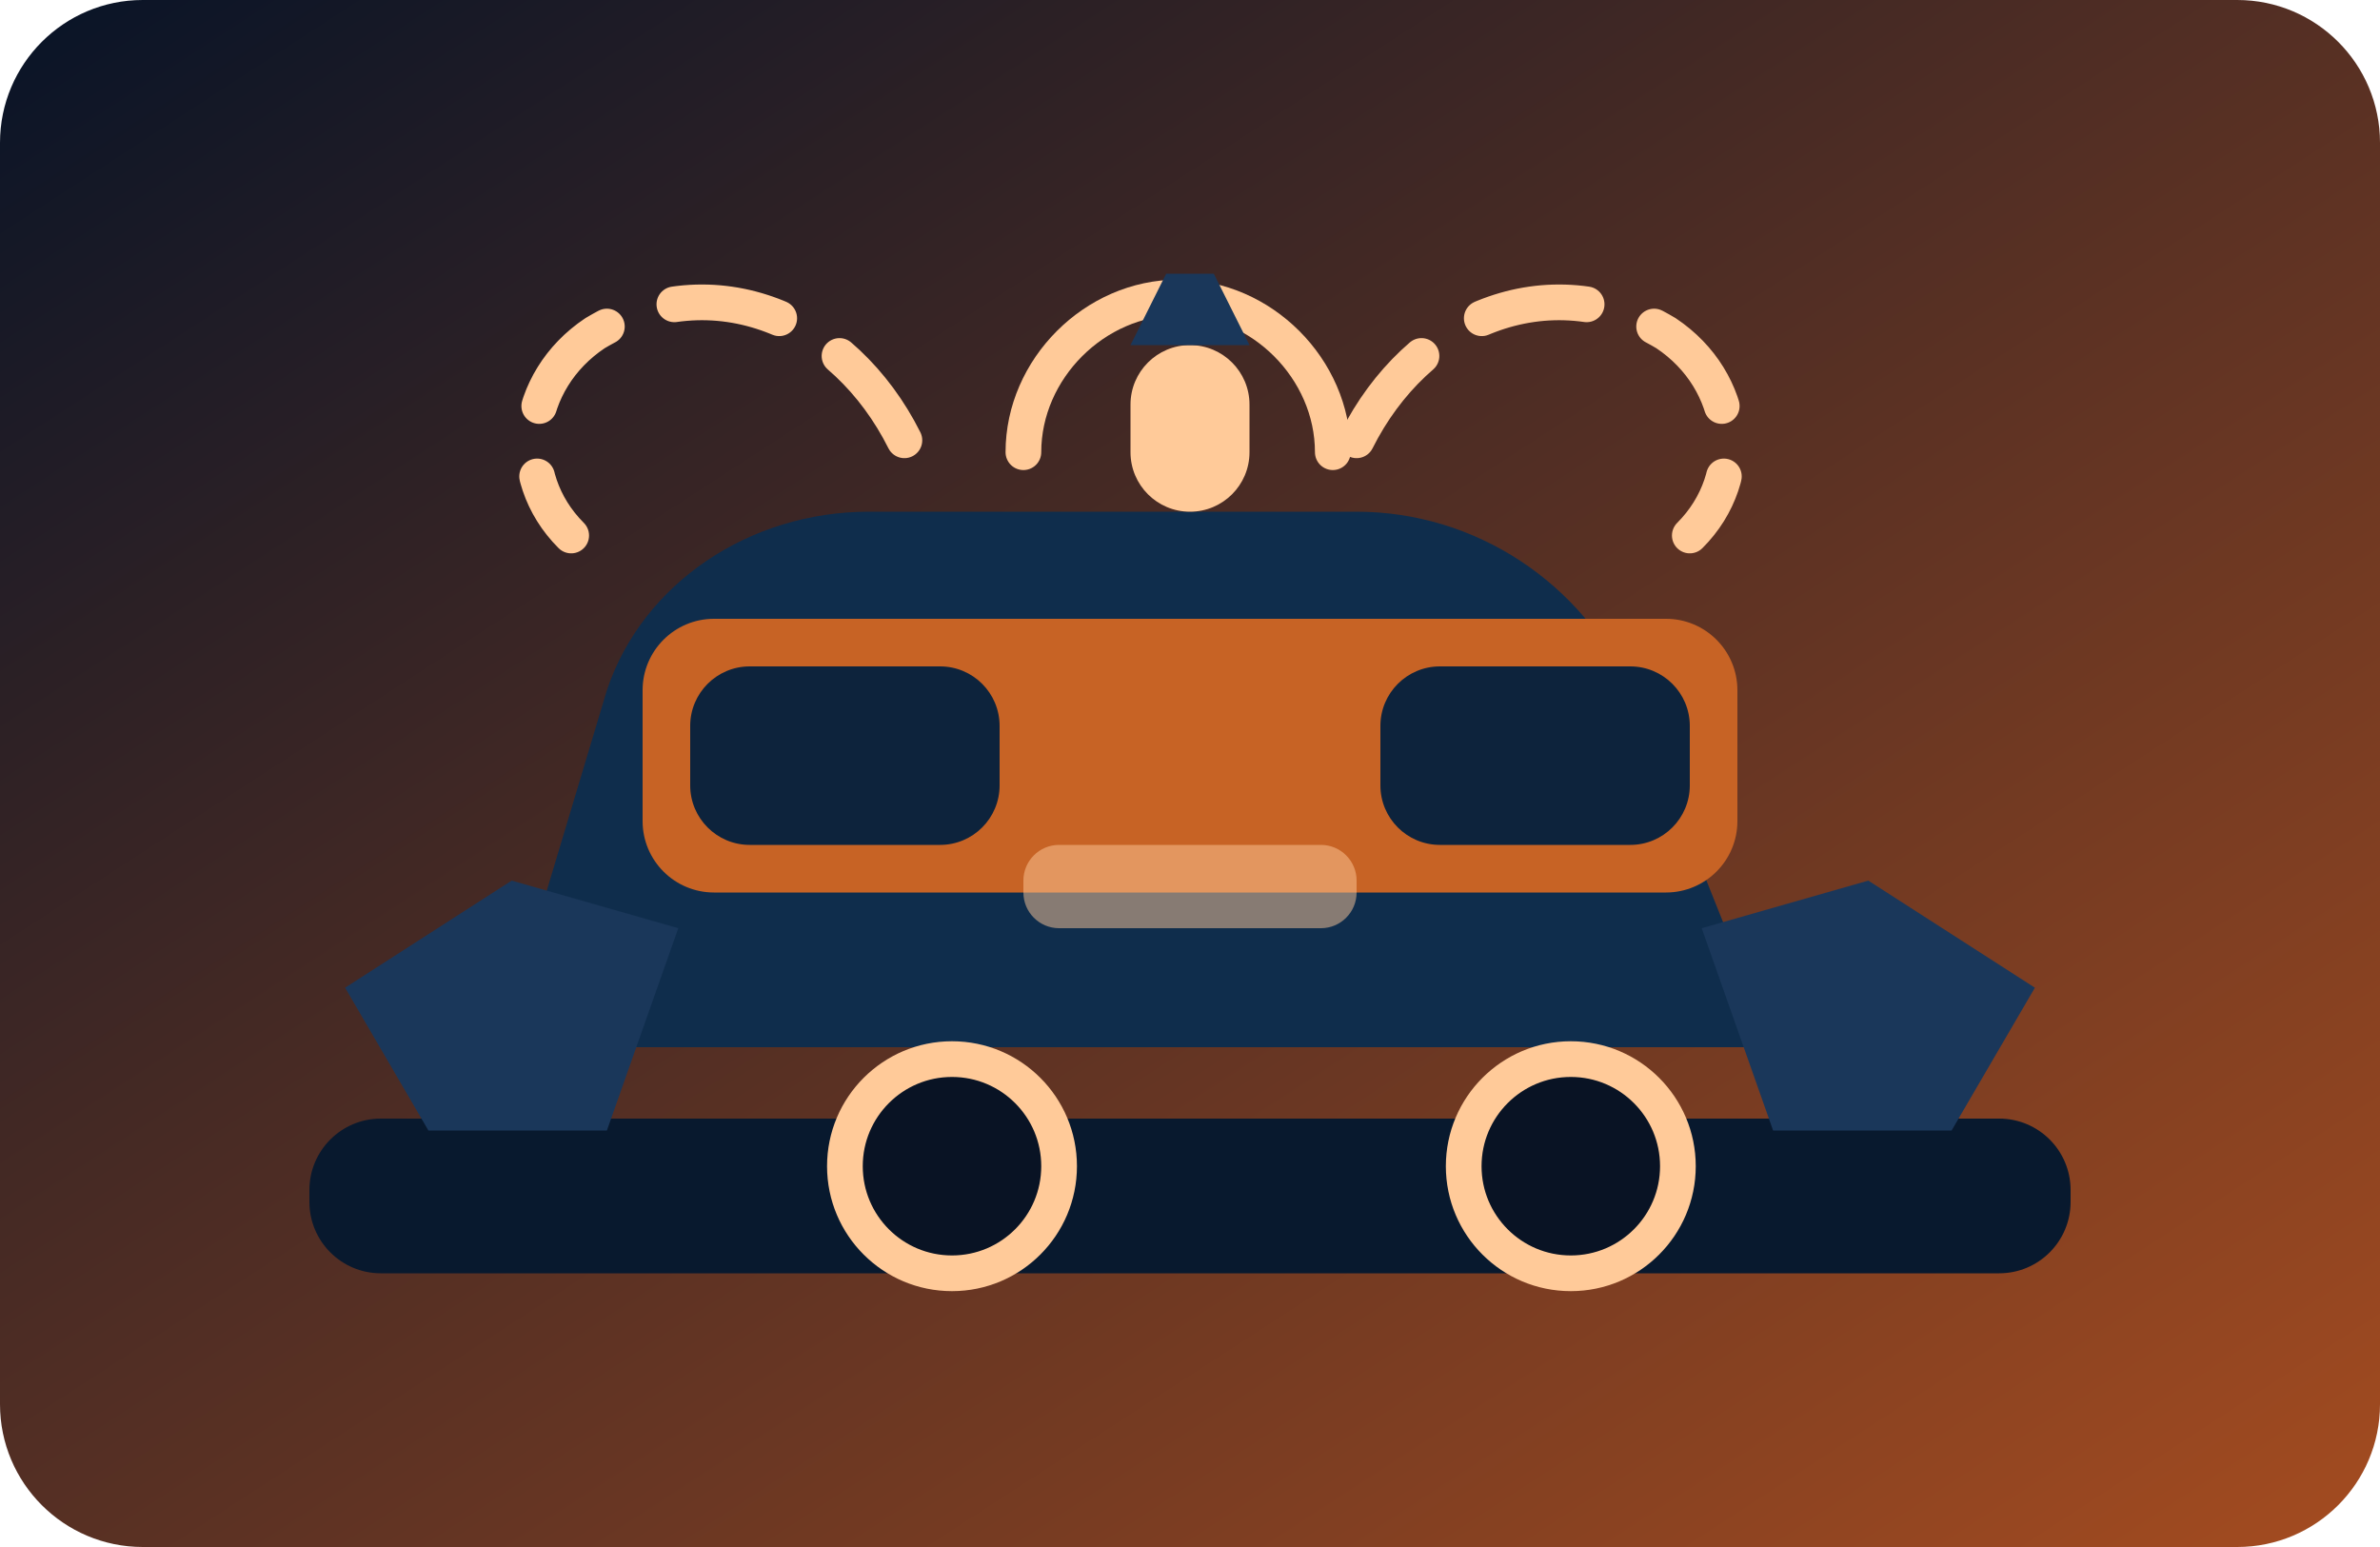
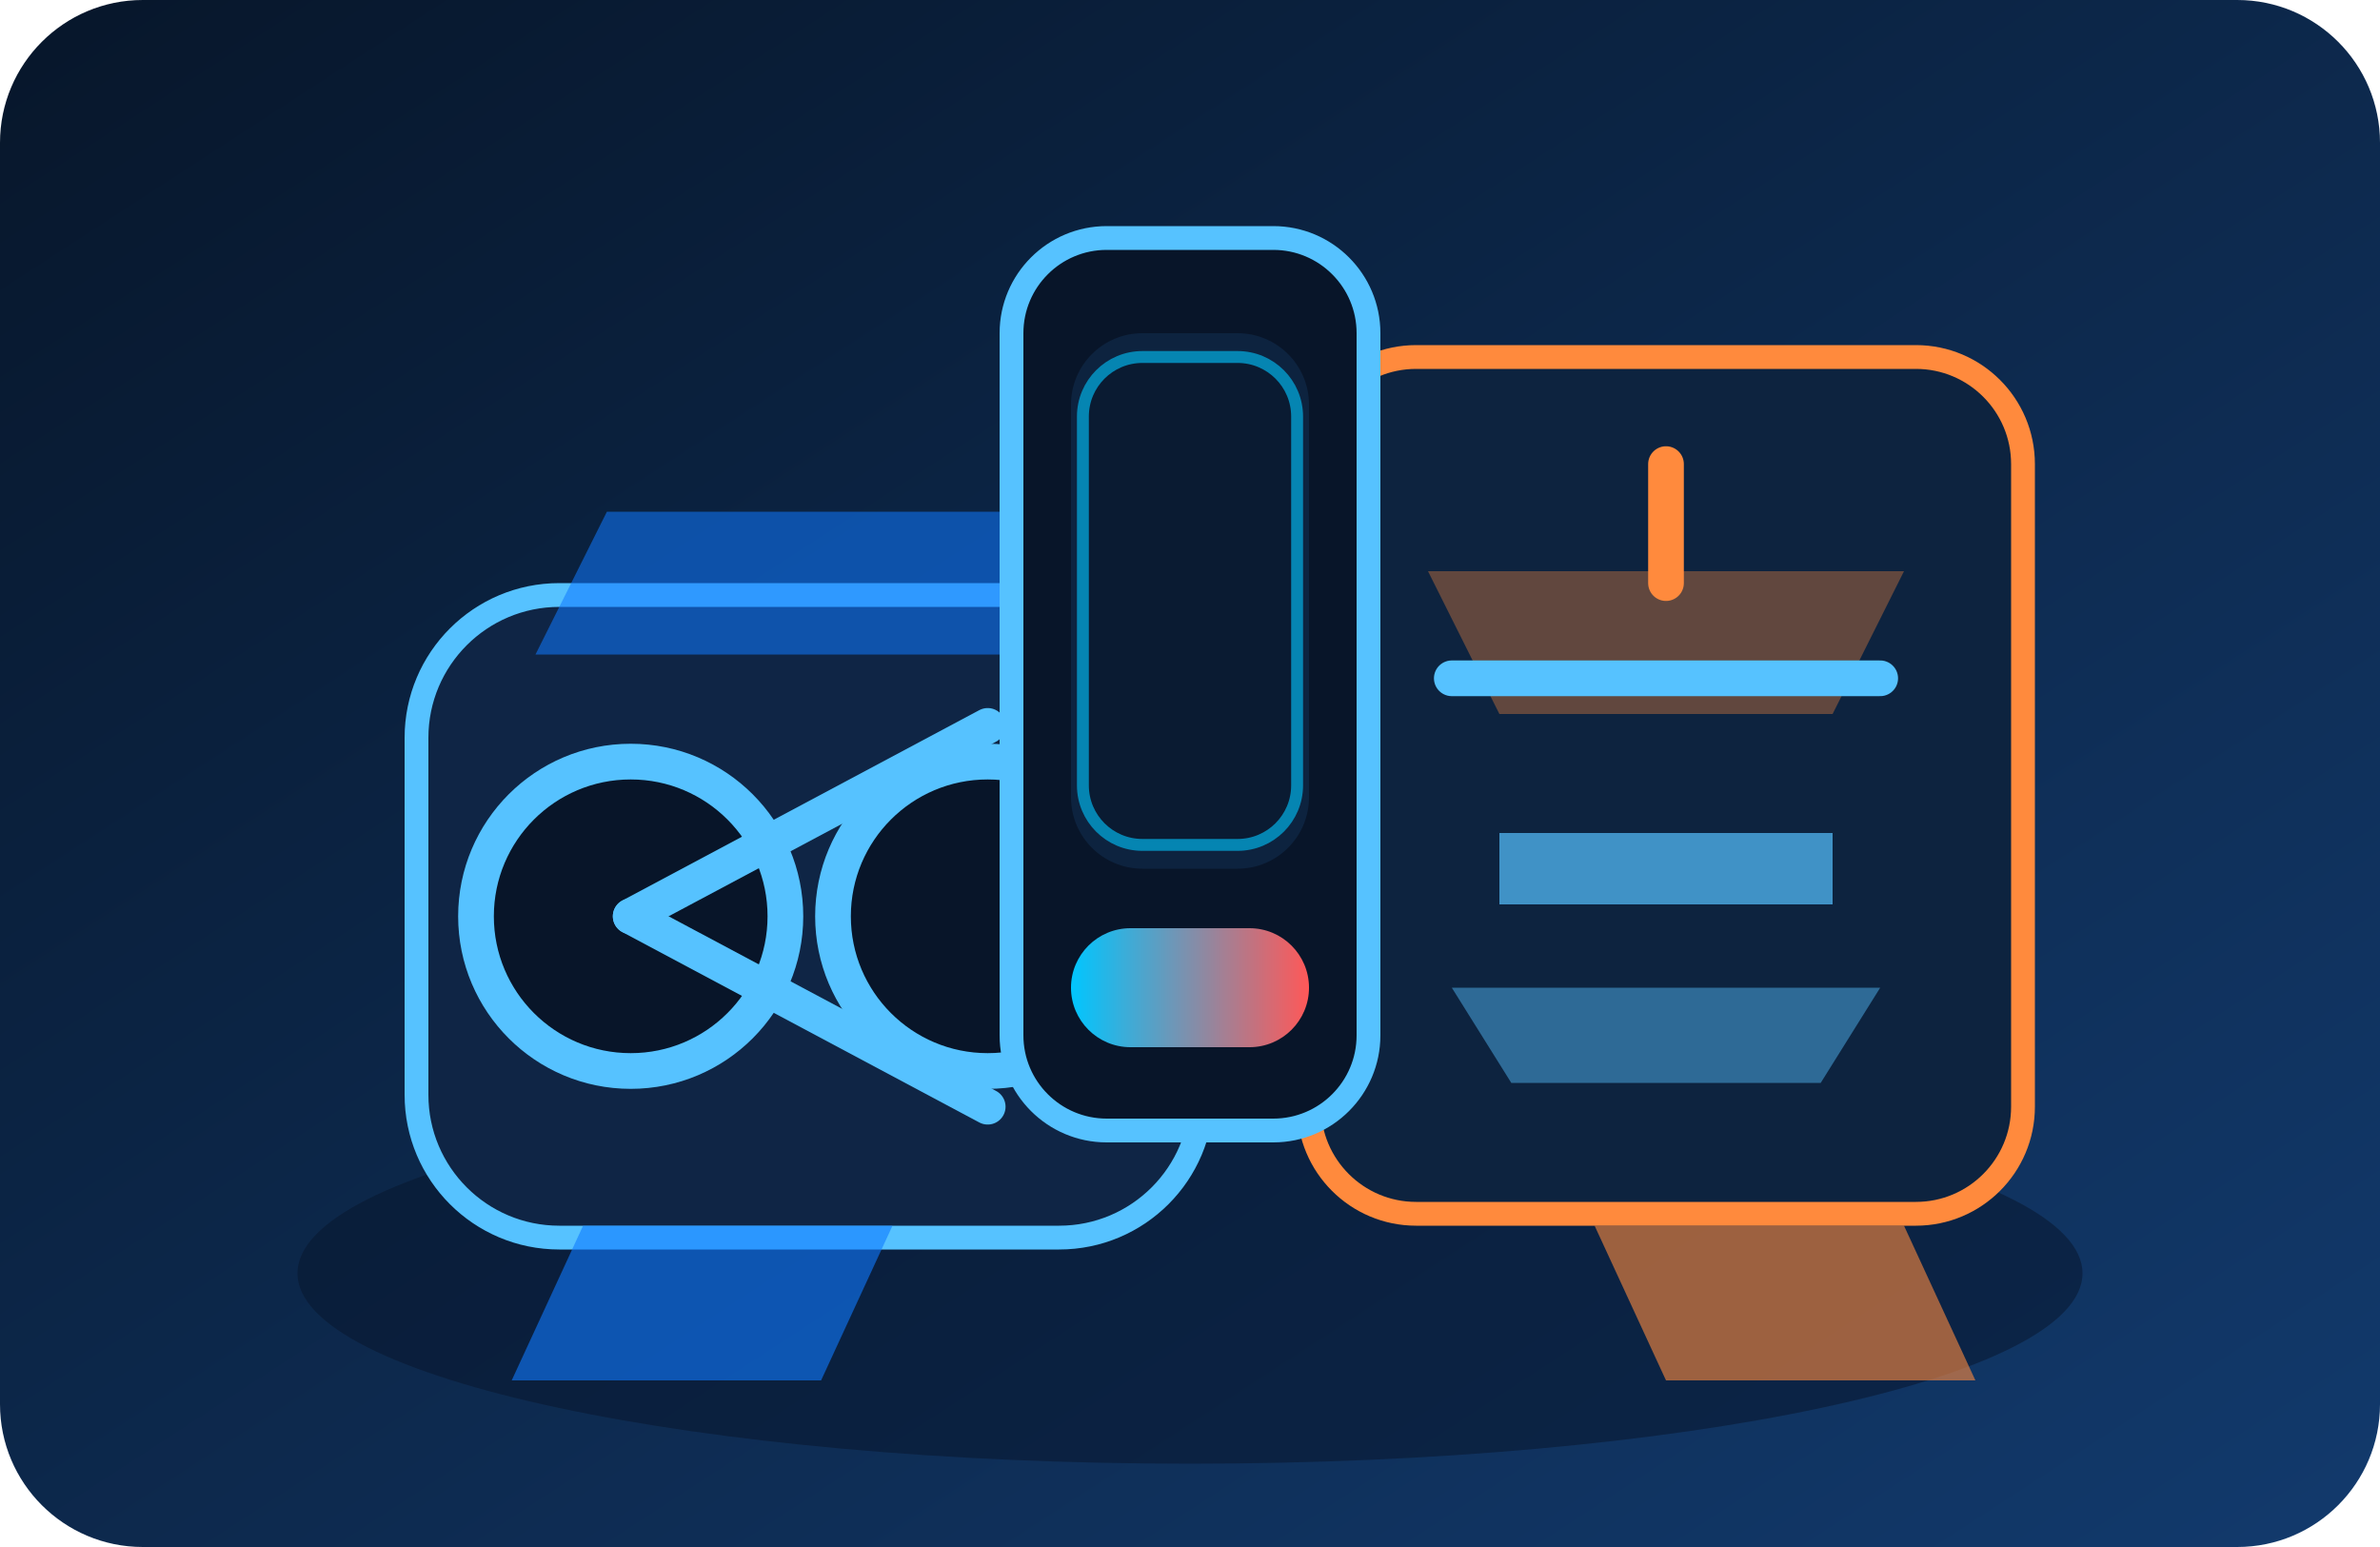
- <svg xmlns="http://www.w3.org/2000/svg" viewBox="0 0 400 260" role="img" aria-labelledby="title">
+ <svg xmlns="http://www.w3.org/2000/svg" viewBox="0 0 400 260" role="img" aria-labelledby="title desc">
  <defs>
-     <linearGradient id="bg4" x1="0%" y1="0%" x2="100%" y2="100%">
-       <stop offset="0%" stop-color="#071327" />
-       <stop offset="100%" stop-color="#a54c20" />
+     <linearGradient id="bg" x1="0%" y1="0%" x2="100%" y2="100%">
+       <stop offset="0%" stop-color="#07162a" />
+       <stop offset="100%" stop-color="#123a6d" />
+     </linearGradient>
+     <linearGradient id="temp" x1="0%" y1="0%" x2="100%" y2="0%">
+       <stop offset="0%" stop-color="#00c6ff" />
+       <stop offset="100%" stop-color="#ff5858" />
    </linearGradient>
  </defs>
-   <rect width="400" height="260" rx="24" fill="url(#bg4)" />
-   <rect x="52" y="188" width="296" height="26" rx="12" fill="#08192e" />
-   <path d="M112 86h116c20 0 38 12 46 30l24 60H84l18-60c6-18 24-30 44-30z" fill="#0f2d4c" />
-   <rect x="108" y="104" width="184" height="46" rx="12" fill="#c76325" />
-   <rect x="116" y="112" width="52" height="30" rx="10" fill="#0d233c" />
-   <rect x="232" y="112" width="52" height="30" rx="10" fill="#0d233c" />
-   <circle cx="160" cy="196" r="18" fill="#091324" stroke="#ffca99" stroke-width="6" />
-   <circle cx="264" cy="196" r="18" fill="#091324" stroke="#ffca99" stroke-width="6" />
-   <path d="M172 76c0-14 12-26 26-26s26 12 26 26" fill="none" stroke="#ffca99" stroke-width="6" stroke-linecap="round" />
-   <path d="M152 74c-10-20-32-30-52-18-12 8-14 24-4 34" fill="none" stroke="#ffca99" stroke-width="6" stroke-linecap="round" stroke-dasharray="18 12" />
-   <path d="M228 74c10-20 32-30 52-18 12 8 14 24 4 34" fill="none" stroke="#ffca99" stroke-width="6" stroke-linecap="round" stroke-dasharray="18 12" />
-   <rect x="190" y="58" width="20" height="28" rx="10" fill="#ffca99" />
-   <path d="M196 46h8l6 12h-20z" fill="#1a375a" />
-   <path d="M86 148l-28 18 14 24h30l12-34z" fill="#1a375a" />
-   <path d="M314 148l28 18-14 24h-30l-12-34z" fill="#1a375a" />
-   <rect x="172" y="142" width="56" height="14" rx="6" fill="#ffca99" opacity="0.5" />
+   <rect width="400" height="260" rx="24" fill="url(#bg)" />
+   <ellipse cx="200" cy="214" rx="150" ry="32" fill="#08162d" opacity="0.55" />
+   <g transform="translate(70 70)">
+     <rect x="0" y="30" width="132" height="108" rx="24" fill="#0f2545" stroke="#56c2ff" stroke-width="4" />
+     <circle cx="36" cy="84" r="26" fill="#081529" stroke="#56c2ff" stroke-width="6" />
+     <circle cx="96" cy="84" r="26" fill="#081529" stroke="#56c2ff" stroke-width="6" />
+     <path d="M36 84l60-32" stroke="#56c2ff" stroke-width="6" stroke-linecap="round" />
+     <path d="M36 84l60 32" stroke="#56c2ff" stroke-width="6" stroke-linecap="round" />
+     <path d="M20 40h92l-12-24H32z" fill="#0f79ff" opacity="0.55" />
+   </g>
+   <g transform="translate(220 60)">
+     <rect x="0" y="0" width="120" height="144" rx="18" fill="#0d233f" stroke="#ff8a3d" stroke-width="4" />
+     <path d="M20 36h80l-12 24H32z" fill="#ff8a3d" opacity="0.35" />
+     <path d="M32 80h56v12H32z" fill="#56c2ff" opacity="0.7" />
+     <path d="M24 106h72l-10 16H34z" fill="#56c2ff" opacity="0.45" />
+     <path d="M24 54h72" stroke="#56c2ff" stroke-width="6" stroke-linecap="round" />
+     <path d="M60 18v20" stroke="#ff8a3d" stroke-width="6" stroke-linecap="round" />
+   </g>
+   <g transform="translate(170 40)">
+     <rect x="0" y="0" width="60" height="150" rx="16" fill="#081529" stroke="#56c2ff" stroke-width="4" />
+     <rect x="10" y="16" width="40" height="90" rx="12" fill="#0d233f" />
+     <rect x="12" y="20" width="36" height="82" rx="10" fill="#081529" stroke="#00c6ff" stroke-width="2" opacity="0.6" />
+     <rect x="10" y="116" width="40" height="20" rx="10" fill="url(#temp)" />
+   </g>
+   <path d="M98 206h52l-12 26H86z" fill="#0f79ff" opacity="0.6" />
+   <path d="M268 206h52l12 26h-52z" fill="#ff8a3d" opacity="0.6" />
</svg>
